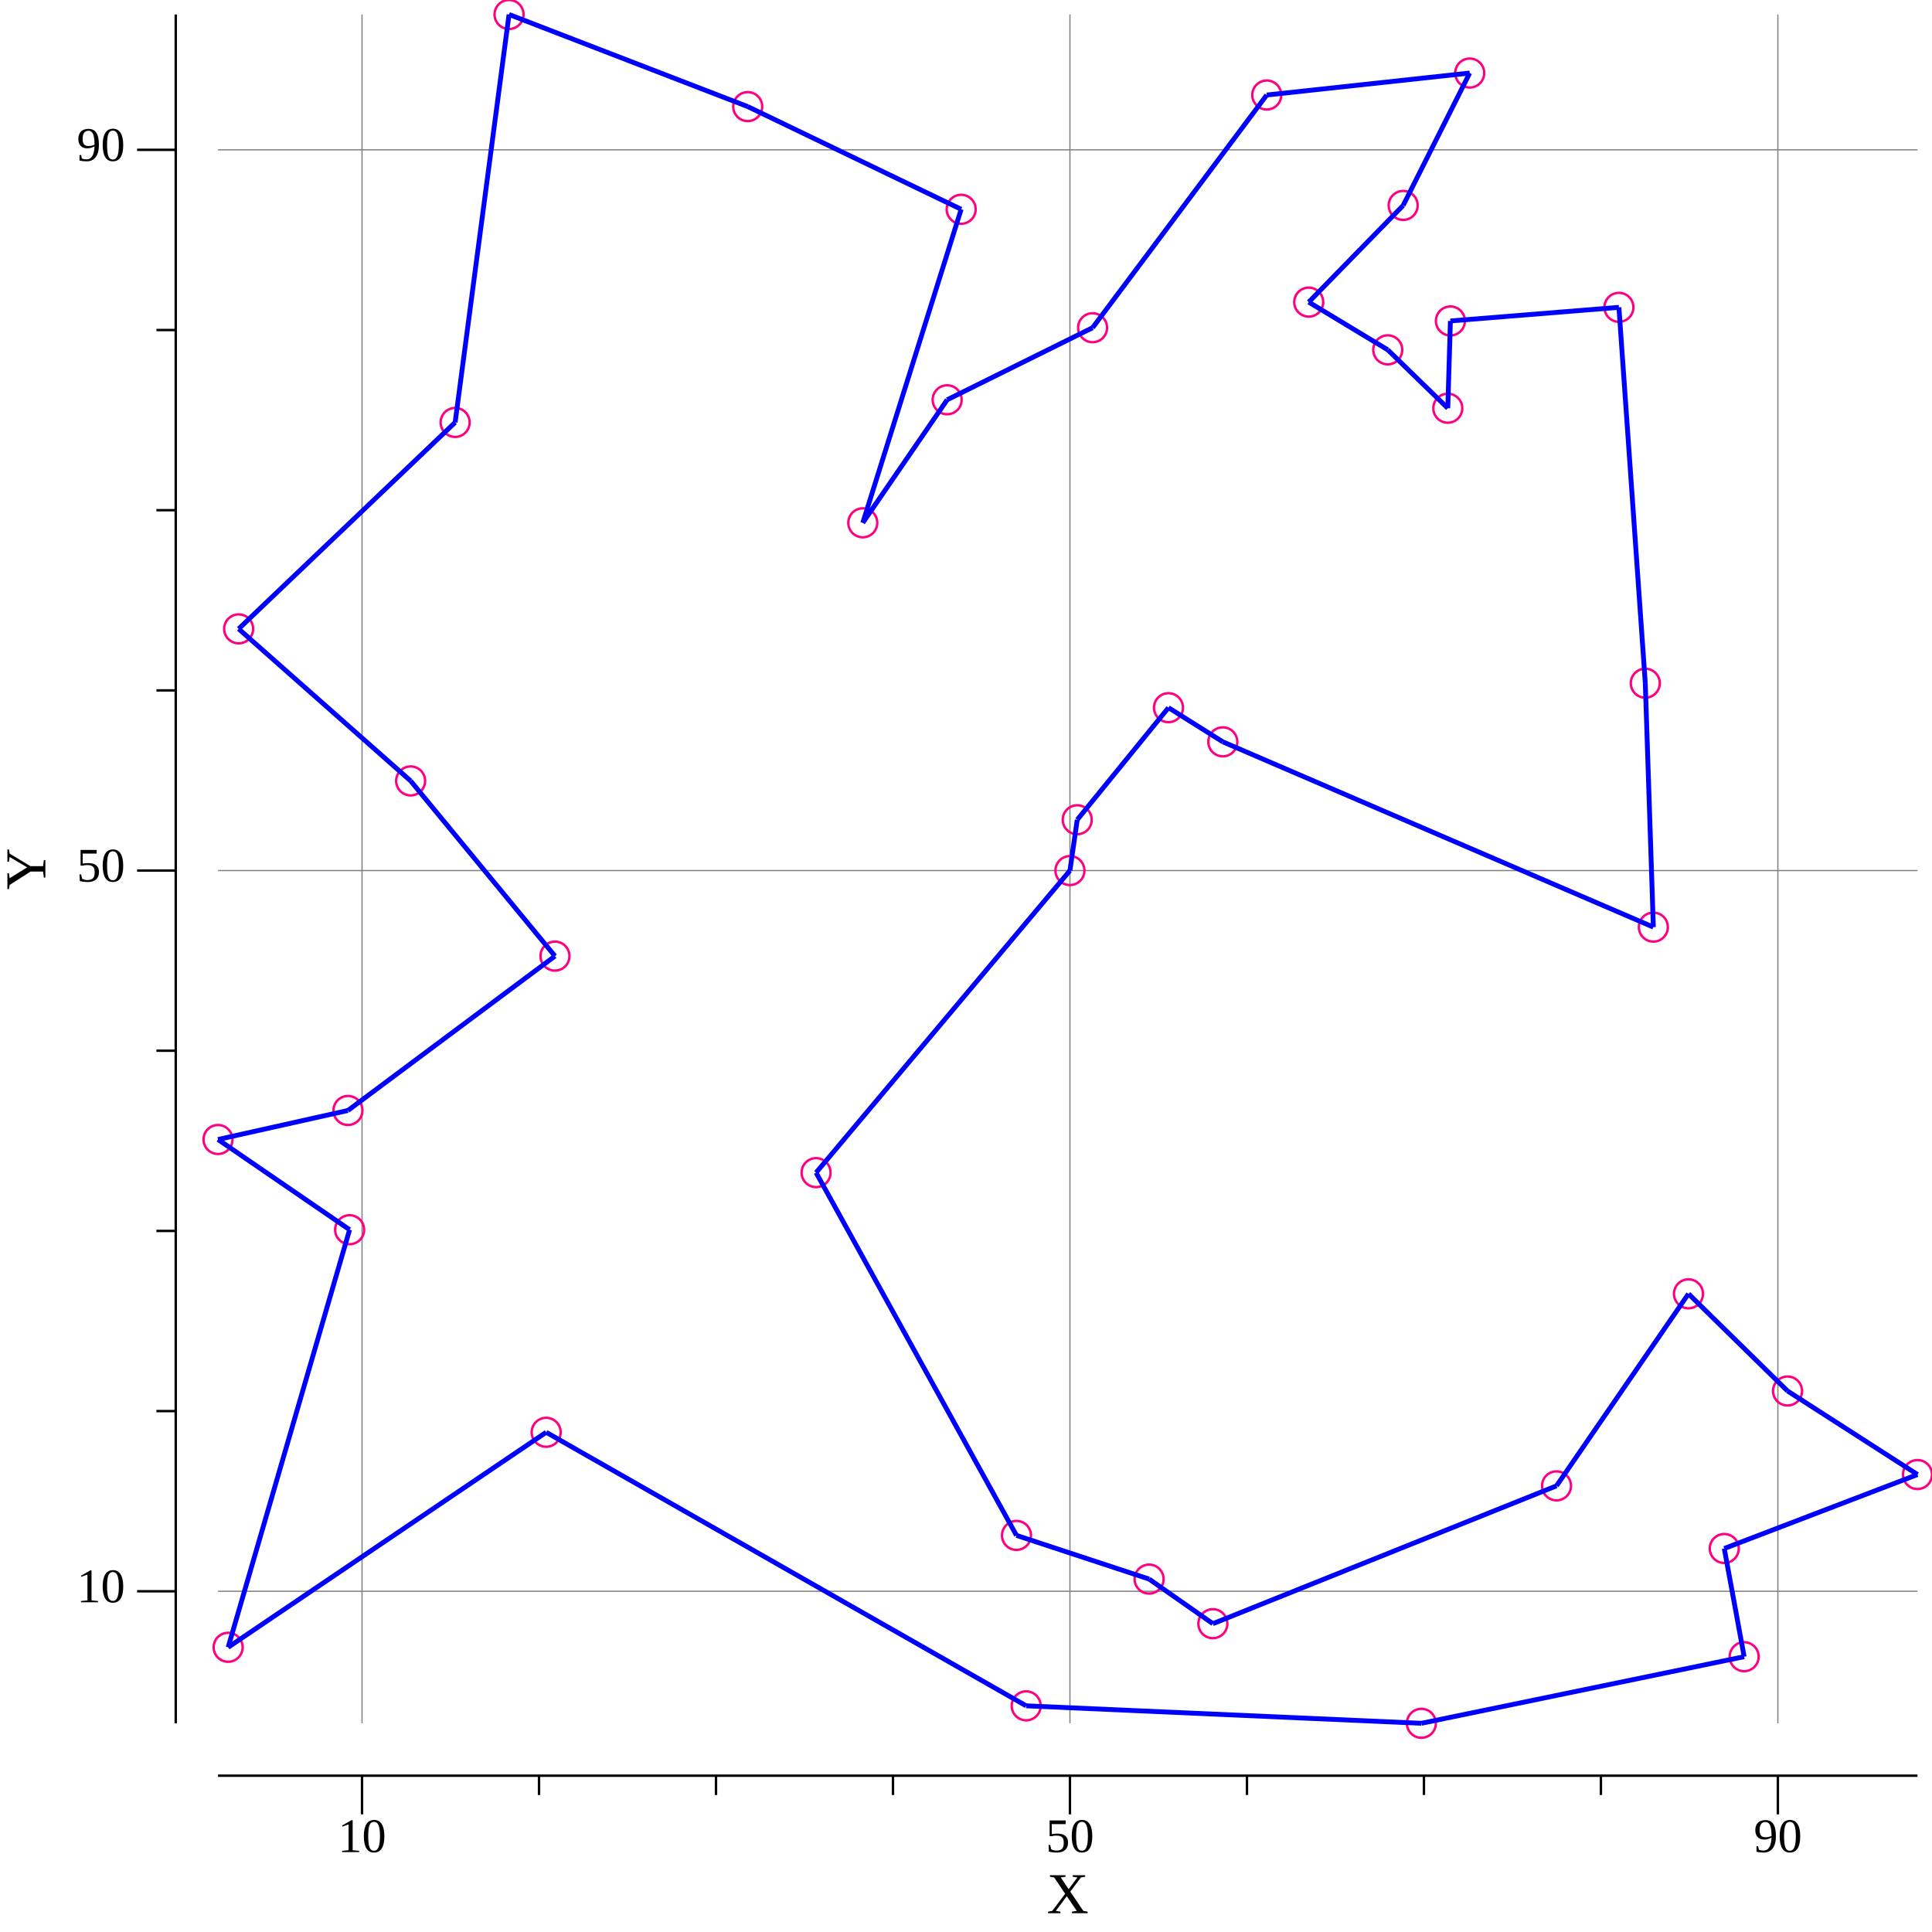
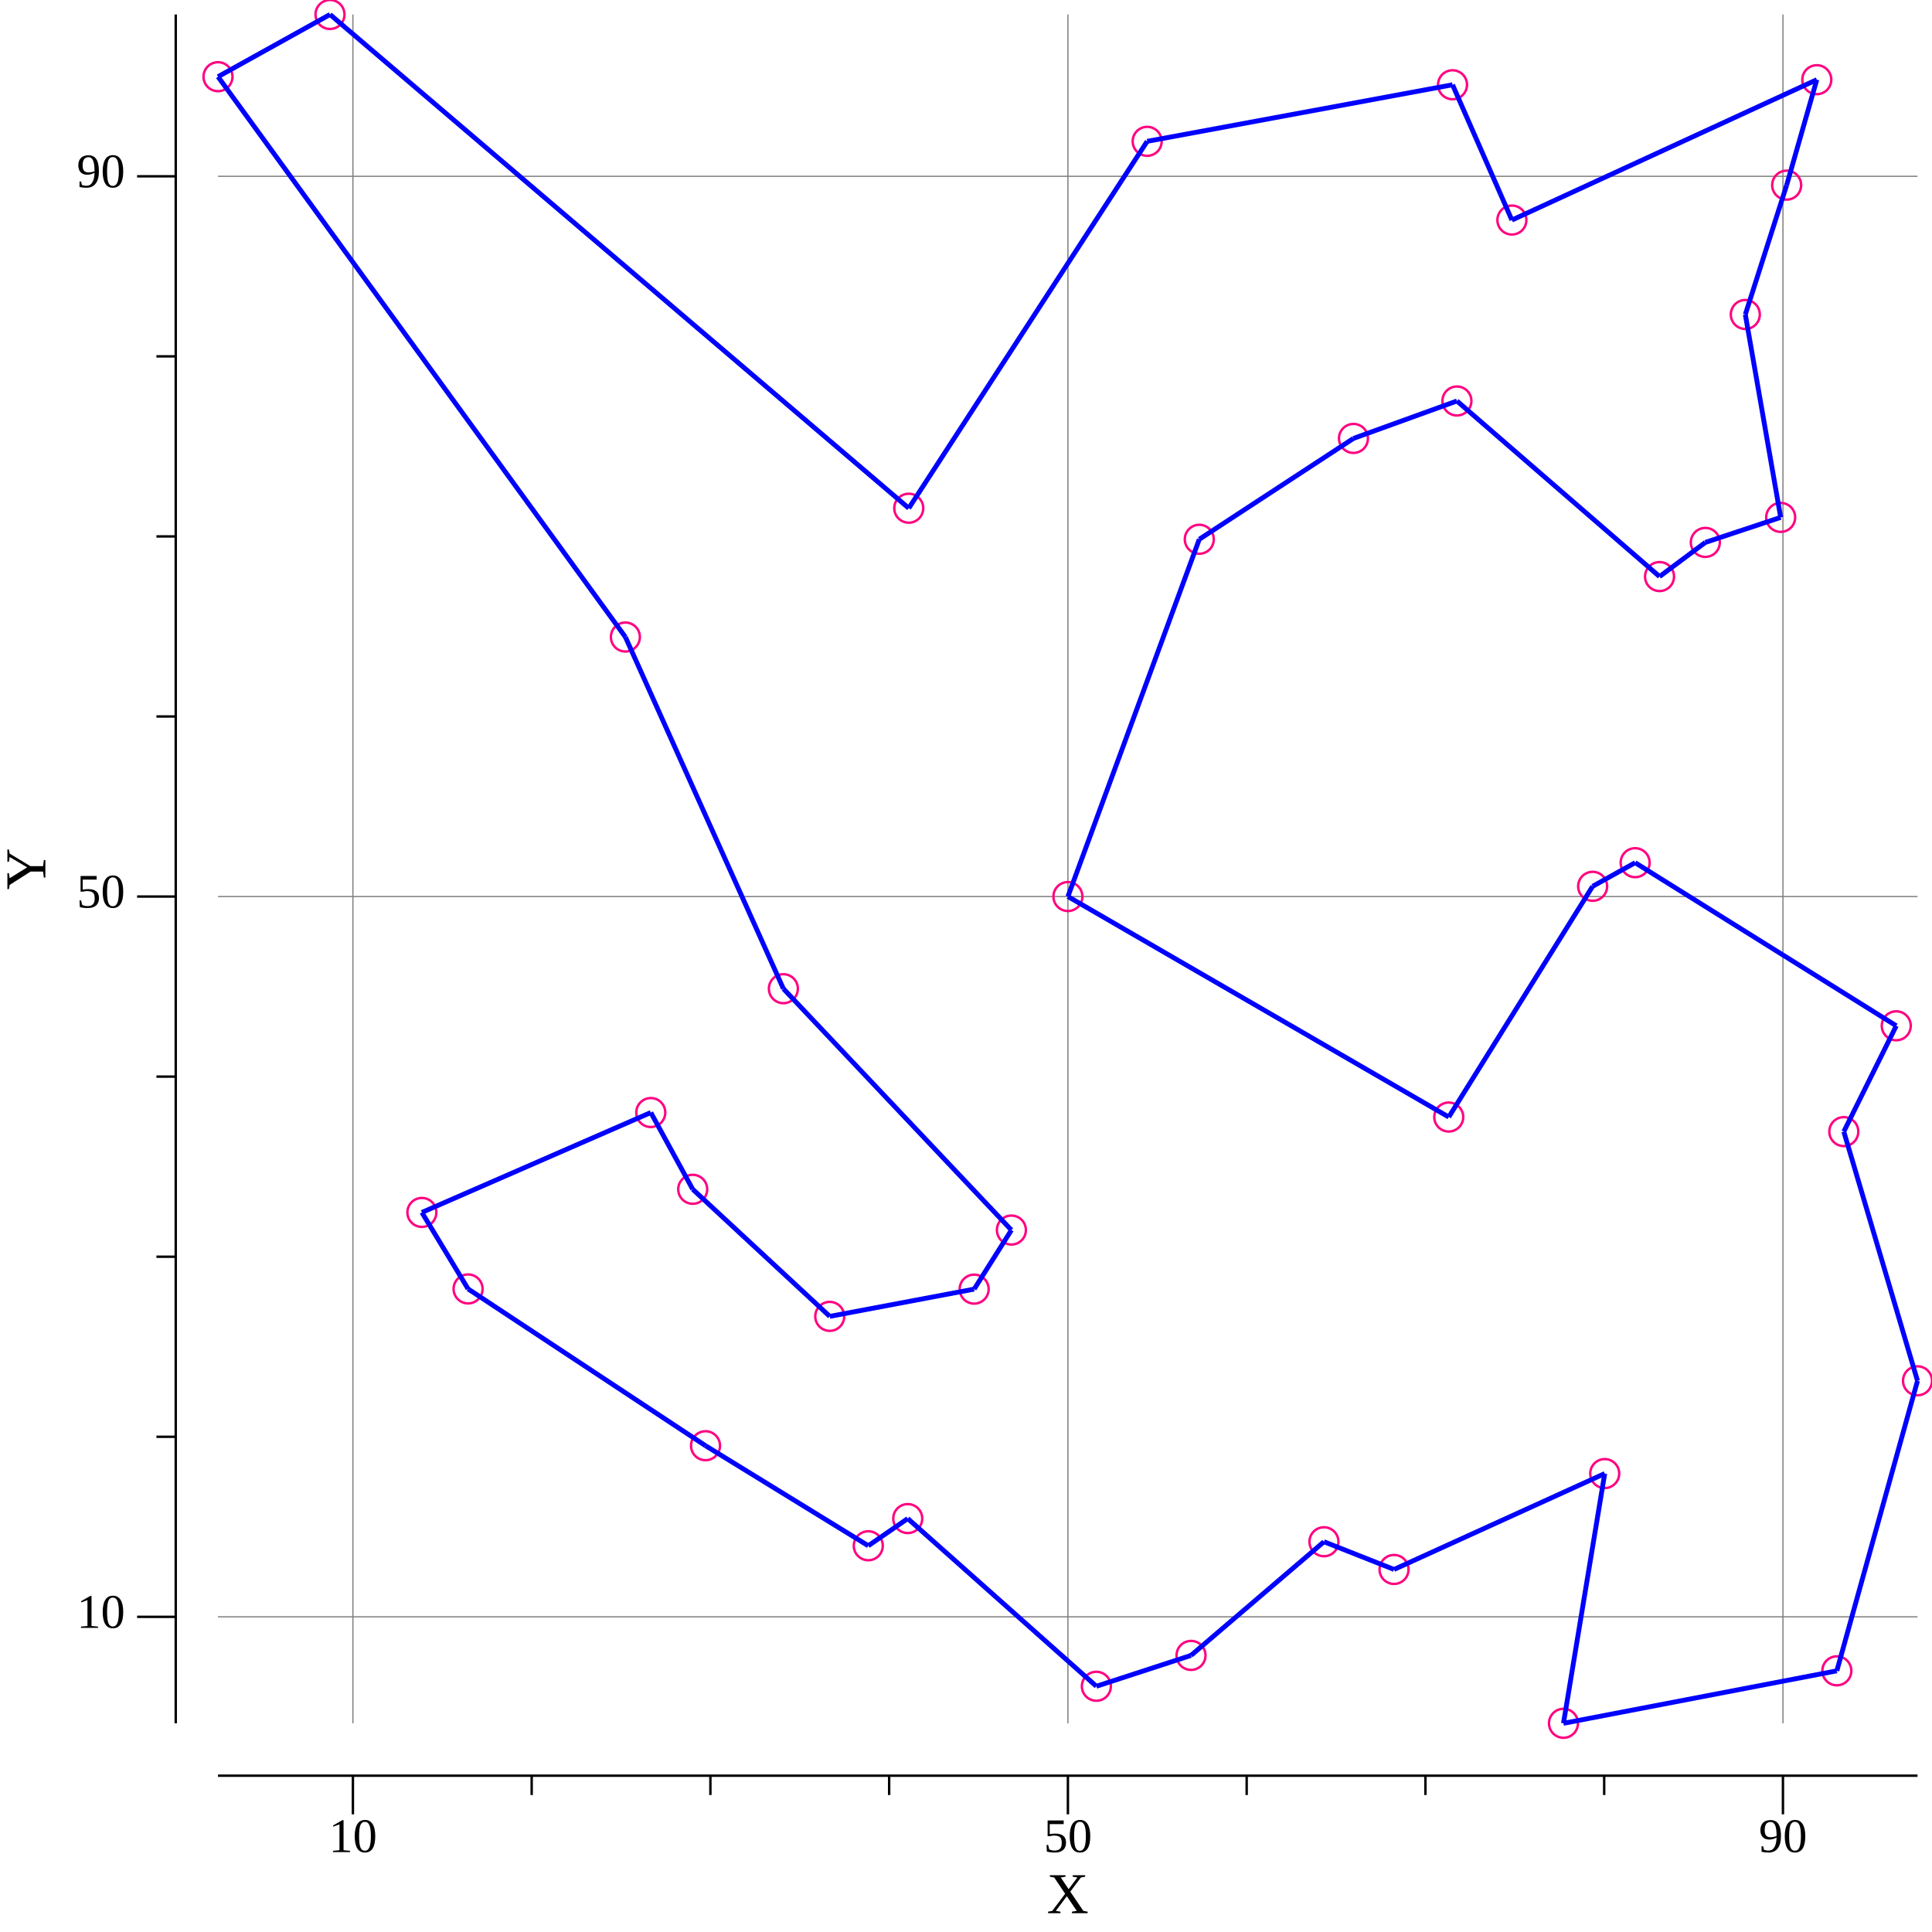
<svg xmlns="http://www.w3.org/2000/svg" width="400pt" height="400pt" viewBox="0 0 400 400">
  <g transform="scale(1, -1) translate(0, -400)">
    <path d="M0,0L400,0L400,400L0,400Z" style="fill:#FFFFFF" />
    <text x="216.73" y="-3.902" transform="scale(1, -1)" style="font-family:Liberation Serif;font-variant:normal;font-weight:normal;font-style:normal;font-size:12px">X</text>
-     <text x="69.954" y="-16.541" transform="scale(1, -1)" style="font-family:Liberation Serif;font-variant:normal;font-weight:normal;font-style:normal;font-size:10px">10</text>
-     <text x="216.52" y="-16.541" transform="scale(1, -1)" style="font-family:Liberation Serif;font-variant:normal;font-weight:normal;font-style:normal;font-size:10px">50</text>
-     <text x="363.09" y="-16.541" transform="scale(1, -1)" style="font-family:Liberation Serif;font-variant:normal;font-weight:normal;font-style:normal;font-size:10px">90</text>
-     <path d="M74.954,24.363L74.954,32.363" style="fill:none;stroke:#000000;stroke-width:0.5" />
-     <path d="M221.52,24.363L221.52,32.363" style="fill:none;stroke:#000000;stroke-width:0.5" />
-     <path d="M368.09,24.363L368.09,32.363" style="fill:none;stroke:#000000;stroke-width:0.5" />
-     <path d="M111.6,28.363L111.6,32.363" style="fill:none;stroke:#000000;stroke-width:0.5" />
-     <path d="M148.24,28.363L148.24,32.363" style="fill:none;stroke:#000000;stroke-width:0.5" />
-     <path d="M184.88,28.363L184.88,32.363" style="fill:none;stroke:#000000;stroke-width:0.5" />
-     <path d="M258.17,28.363L258.17,32.363" style="fill:none;stroke:#000000;stroke-width:0.5" />
-     <path d="M294.81,28.363L294.81,32.363" style="fill:none;stroke:#000000;stroke-width:0.5" />
-     <path d="M331.45,28.363L331.45,32.363" style="fill:none;stroke:#000000;stroke-width:0.5" />
+     <text x="68.066" y="-16.541" transform="scale(1, -1)" style="font-family:Liberation Serif;font-variant:normal;font-weight:normal;font-style:normal;font-size:10px">10</text>
+     <text x="216.1" y="-16.541" transform="scale(1, -1)" style="font-family:Liberation Serif;font-variant:normal;font-weight:normal;font-style:normal;font-size:10px">50</text>
+     <text x="364.14" y="-16.541" transform="scale(1, -1)" style="font-family:Liberation Serif;font-variant:normal;font-weight:normal;font-style:normal;font-size:10px">90</text>
+     <path d="M73.066,24.363L73.066,32.363" style="fill:none;stroke:#000000;stroke-width:0.5" />
+     <path d="M221.1,24.363L221.1,32.363" style="fill:none;stroke:#000000;stroke-width:0.5" />
+     <path d="M369.14,24.363L369.14,32.363" style="fill:none;stroke:#000000;stroke-width:0.5" />
+     <path d="M110.08,28.363L110.08,32.363" style="fill:none;stroke:#000000;stroke-width:0.5" />
+     <path d="M147.08,28.363L147.08,32.363" style="fill:none;stroke:#000000;stroke-width:0.5" />
+     <path d="M184.09,28.363L184.09,32.363" style="fill:none;stroke:#000000;stroke-width:0.5" />
+     <path d="M258.11,28.363L258.11,32.363" style="fill:none;stroke:#000000;stroke-width:0.5" />
+     <path d="M295.12,28.363L295.12,32.363" style="fill:none;stroke:#000000;stroke-width:0.5" />
+     <path d="M332.13,28.363L332.13,32.363" style="fill:none;stroke:#000000;stroke-width:0.5" />
    <path d="M45.135,32.363L397,32.363" style="fill:none;stroke:#000000;stroke-width:0.5" />
    <g transform="rotate(90)">
      <text x="215.77" y="9.387" transform="scale(1, -1)" style="font-family:Liberation Serif;font-variant:normal;font-weight:normal;font-style:normal;font-size:12px">Y</text>
    </g>
-     <text x="15.885" y="-68.259" transform="scale(1, -1)" style="font-family:Liberation Serif;font-variant:normal;font-weight:normal;font-style:normal;font-size:10px">10</text>
-     <text x="15.885" y="-217.48" transform="scale(1, -1)" style="font-family:Liberation Serif;font-variant:normal;font-weight:normal;font-style:normal;font-size:10px">50</text>
-     <text x="15.885" y="-366.69" transform="scale(1, -1)" style="font-family:Liberation Serif;font-variant:normal;font-weight:normal;font-style:normal;font-size:10px">90</text>
-     <path d="M28.385,70.544L36.385,70.544" style="fill:none;stroke:#000000;stroke-width:0.5" />
-     <path d="M28.385,219.76L36.385,219.76" style="fill:none;stroke:#000000;stroke-width:0.5" />
-     <path d="M28.385,368.98L36.385,368.98" style="fill:none;stroke:#000000;stroke-width:0.5" />
-     <path d="M32.385,107.85L36.385,107.85" style="fill:none;stroke:#000000;stroke-width:0.5" />
-     <path d="M32.385,145.15L36.385,145.15" style="fill:none;stroke:#000000;stroke-width:0.5" />
-     <path d="M32.385,182.46L36.385,182.46" style="fill:none;stroke:#000000;stroke-width:0.5" />
-     <path d="M32.385,257.06L36.385,257.06" style="fill:none;stroke:#000000;stroke-width:0.5" />
-     <path d="M32.385,294.37L36.385,294.37" style="fill:none;stroke:#000000;stroke-width:0.5" />
-     <path d="M32.385,331.67L36.385,331.67" style="fill:none;stroke:#000000;stroke-width:0.5" />
+     <text x="15.885" y="-62.966" transform="scale(1, -1)" style="font-family:Liberation Serif;font-variant:normal;font-weight:normal;font-style:normal;font-size:10px">10</text>
+     <text x="15.885" y="-212.09" transform="scale(1, -1)" style="font-family:Liberation Serif;font-variant:normal;font-weight:normal;font-style:normal;font-size:10px">50</text>
+     <text x="15.885" y="-361.22" transform="scale(1, -1)" style="font-family:Liberation Serif;font-variant:normal;font-weight:normal;font-style:normal;font-size:10px">90</text>
+     <path d="M28.385,65.252L36.385,65.252" style="fill:none;stroke:#000000;stroke-width:0.5" />
+     <path d="M28.385,214.38L36.385,214.38" style="fill:none;stroke:#000000;stroke-width:0.5" />
+     <path d="M28.385,363.5L36.385,363.5" style="fill:none;stroke:#000000;stroke-width:0.5" />
+     <path d="M32.385,102.53L36.385,102.53" style="fill:none;stroke:#000000;stroke-width:0.5" />
+     <path d="M32.385,139.81L36.385,139.81" style="fill:none;stroke:#000000;stroke-width:0.5" />
+     <path d="M32.385,177.1L36.385,177.1" style="fill:none;stroke:#000000;stroke-width:0.5" />
+     <path d="M32.385,251.66L36.385,251.66" style="fill:none;stroke:#000000;stroke-width:0.5" />
+     <path d="M32.385,288.94L36.385,288.94" style="fill:none;stroke:#000000;stroke-width:0.5" />
+     <path d="M32.385,326.22L36.385,326.22" style="fill:none;stroke:#000000;stroke-width:0.5" />
    <path d="M36.385,43.209L36.385,397" style="fill:none;stroke:#000000;stroke-width:0.5" />
-     <path d="M74.954,43.209L74.954,397" style="fill:none;stroke:#808080;stroke-width:0.25" />
-     <path d="M221.52,43.209L221.52,397" style="fill:none;stroke:#808080;stroke-width:0.25" />
-     <path d="M368.09,43.209L368.09,397" style="fill:none;stroke:#808080;stroke-width:0.25" />
-     <path d="M45.135,70.544L397,70.544" style="fill:none;stroke:#808080;stroke-width:0.25" />
-     <path d="M45.135,219.76L397,219.76" style="fill:none;stroke:#808080;stroke-width:0.25" />
-     <path d="M45.135,368.98L397,368.98" style="fill:none;stroke:#808080;stroke-width:0.25" />
-     <path d="M224.52,219.76A3,3 0 1 1 218.52,219.76A3,3 0 1 1 224.52,219.76Z" style="fill:none;stroke:#FF0080;stroke-width:0.5" />
-     <path d="M75.039,170.09A3,3 0 1 1 69.039,170.09A3,3 0 1 1 75.039,170.09Z" style="fill:none;stroke:#FF0080;stroke-width:0.5" />
-     <path d="M307.29,384.88A3,3 0 1 1 301.29,384.88A3,3 0 1 1 307.29,384.88Z" style="fill:none;stroke:#FF0080;stroke-width:0.5" />
-     <path d="M199.1,317.23A3,3 0 1 1 193.1,317.23A3,3 0 1 1 199.1,317.23Z" style="fill:none;stroke:#FF0080;stroke-width:0.5" />
-     <path d="M215.46,46.827A3,3 0 1 1 209.46,46.827A3,3 0 1 1 215.46,46.827Z" style="fill:none;stroke:#FF0080;stroke-width:0.5" />
-     <path d="M213.45,82.11A3,3 0 1 1 207.45,82.11A3,3 0 1 1 213.45,82.11Z" style="fill:none;stroke:#FF0080;stroke-width:0.5" />
-     <path d="M364.11,57.001A3,3 0 1 1 358.11,57.001A3,3 0 1 1 364.11,57.001Z" style="fill:none;stroke:#FF0080;stroke-width:0.5" />
-     <path d="M48.135,164.08A3,3 0 1 1 42.135,164.08A3,3 0 1 1 48.135,164.08Z" style="fill:none;stroke:#FF0080;stroke-width:0.5" />
-     <path d="M181.63,291.76A3,3 0 1 1 175.63,291.76A3,3 0 1 1 181.63,291.76Z" style="fill:none;stroke:#FF0080;stroke-width:0.5" />
-     <path d="M256.17,246.41A3,3 0 1 1 250.17,246.41A3,3 0 1 1 256.17,246.41Z" style="fill:none;stroke:#FF0080;stroke-width:0.5" />
-     <path d="M359.99,79.4A3,3 0 1 1 353.99,79.4A3,3 0 1 1 359.99,79.4Z" style="fill:none;stroke:#FF0080;stroke-width:0.5" />
-     <path d="M325.26,92.37A3,3 0 1 1 319.26,92.37A3,3 0 1 1 325.26,92.37Z" style="fill:none;stroke:#FF0080;stroke-width:0.5" />
-     <path d="M202,356.67A3,3 0 1 1 196,356.67A3,3 0 1 1 202,356.67Z" style="fill:none;stroke:#FF0080;stroke-width:0.5" />
-     <path d="M244.92,253.48A3,3 0 1 1 238.92,253.48A3,3 0 1 1 244.92,253.48Z" style="fill:none;stroke:#FF0080;stroke-width:0.5" />
-     <path d="M88.016,238.32A3,3 0 1 1 82.016,238.32A3,3 0 1 1 88.016,238.32Z" style="fill:none;stroke:#FF0080;stroke-width:0.5" />
-     <path d="M345.31,208.05A3,3 0 1 1 339.31,208.05A3,3 0 1 1 345.31,208.05Z" style="fill:none;stroke:#FF0080;stroke-width:0.5" />
-     <path d="M116.08,103.46A3,3 0 1 1 110.08,103.46A3,3 0 1 1 116.08,103.46Z" style="fill:none;stroke:#FF0080;stroke-width:0.5" />
-     <path d="M273.96,337.45A3,3 0 1 1 267.96,337.45A3,3 0 1 1 273.96,337.45Z" style="fill:none;stroke:#FF0080;stroke-width:0.5" />
-     <path d="M171.96,157.22A3,3 0 1 1 165.96,157.22A3,3 0 1 1 171.96,157.22Z" style="fill:none;stroke:#FF0080;stroke-width:0.5" />
-     <path d="M265.27,380.33A3,3 0 1 1 259.27,380.33A3,3 0 1 1 265.27,380.33Z" style="fill:none;stroke:#FF0080;stroke-width:0.5" />
-     <path d="M50.234,58.946A3,3 0 1 1 44.234,58.946A3,3 0 1 1 50.234,58.946Z" style="fill:none;stroke:#FF0080;stroke-width:0.5" />
-     <path d="M352.58,132.13A3,3 0 1 1 346.58,132.13A3,3 0 1 1 352.58,132.13Z" style="fill:none;stroke:#FF0080;stroke-width:0.5" />
-     <path d="M373.09,112.01A3,3 0 1 1 367.09,112.01A3,3 0 1 1 373.09,112.01Z" style="fill:none;stroke:#FF0080;stroke-width:0.5" />
-     <path d="M229.21,332.15A3,3 0 1 1 223.21,332.15A3,3 0 1 1 229.21,332.15Z" style="fill:none;stroke:#FF0080;stroke-width:0.5" />
-     <path d="M117.9,202.05A3,3 0 1 1 111.9,202.05A3,3 0 1 1 117.9,202.05Z" style="fill:none;stroke:#FF0080;stroke-width:0.5" />
-     <path d="M297.28,43.209A3,3 0 1 1 291.28,43.209A3,3 0 1 1 297.28,43.209Z" style="fill:none;stroke:#FF0080;stroke-width:0.5" />
-     <path d="M254.11,63.833A3,3 0 1 1 248.11,63.833A3,3 0 1 1 254.11,63.833Z" style="fill:none;stroke:#FF0080;stroke-width:0.5" />
-     <path d="M302.75,315.48A3,3 0 1 1 296.75,315.48A3,3 0 1 1 302.75,315.48Z" style="fill:none;stroke:#FF0080;stroke-width:0.5" />
-     <path d="M52.409,269.8A3,3 0 1 1 46.409,269.8A3,3 0 1 1 52.409,269.8Z" style="fill:none;stroke:#FF0080;stroke-width:0.5" />
-     <path d="M97.232,312.54A3,3 0 1 1 91.232,312.54A3,3 0 1 1 97.232,312.54Z" style="fill:none;stroke:#FF0080;stroke-width:0.5" />
-     <path d="M400,94.712A3,3 0 1 1 394,94.712A3,3 0 1 1 400,94.712Z" style="fill:none;stroke:#FF0080;stroke-width:0.5" />
-     <path d="M108.39,397A3,3 0 1 1 102.39,397A3,3 0 1 1 108.39,397Z" style="fill:none;stroke:#FF0080;stroke-width:0.5" />
-     <path d="M157.81,377.93A3,3 0 1 1 151.81,377.93A3,3 0 1 1 157.81,377.93Z" style="fill:none;stroke:#FF0080;stroke-width:0.5" />
-     <path d="M75.382,145.4A3,3 0 1 1 69.382,145.4A3,3 0 1 1 75.382,145.4Z" style="fill:none;stroke:#FF0080;stroke-width:0.5" />
-     <path d="M303.29,333.55A3,3 0 1 1 297.29,333.55A3,3 0 1 1 303.29,333.55Z" style="fill:none;stroke:#FF0080;stroke-width:0.5" />
-     <path d="M338.18,336.37A3,3 0 1 1 332.18,336.37A3,3 0 1 1 338.18,336.37Z" style="fill:none;stroke:#FF0080;stroke-width:0.5" />
-     <path d="M293.51,357.47A3,3 0 1 1 287.51,357.47A3,3 0 1 1 293.51,357.47Z" style="fill:none;stroke:#FF0080;stroke-width:0.5" />
-     <path d="M226.03,230.28A3,3 0 1 1 220.03,230.28A3,3 0 1 1 226.03,230.28Z" style="fill:none;stroke:#FF0080;stroke-width:0.5" />
-     <path d="M343.64,258.55A3,3 0 1 1 337.64,258.55A3,3 0 1 1 343.64,258.55Z" style="fill:none;stroke:#FF0080;stroke-width:0.5" />
-     <path d="M240.91,73.068A3,3 0 1 1 234.91,73.068A3,3 0 1 1 240.91,73.068Z" style="fill:none;stroke:#FF0080;stroke-width:0.5" />
-     <path d="M290.32,327.57A3,3 0 1 1 284.32,327.57A3,3 0 1 1 290.32,327.57Z" style="fill:none;stroke:#FF0080;stroke-width:0.5" />
-     <path d="M221.52,219.76L168.96,157.22" style="fill:none;stroke:#0000FF" />
-     <path d="M168.96,157.22L210.45,82.11" style="fill:none;stroke:#0000FF" />
-     <path d="M210.45,82.11L237.91,73.068" style="fill:none;stroke:#0000FF" />
-     <path d="M237.91,73.068L251.11,63.833" style="fill:none;stroke:#0000FF" />
-     <path d="M251.11,63.833L322.26,92.37" style="fill:none;stroke:#0000FF" />
-     <path d="M322.26,92.37L349.58,132.13" style="fill:none;stroke:#0000FF" />
-     <path d="M349.58,132.13L370.09,112.01" style="fill:none;stroke:#0000FF" />
-     <path d="M370.09,112.01L397,94.712" style="fill:none;stroke:#0000FF" />
-     <path d="M397,94.712L356.99,79.4" style="fill:none;stroke:#0000FF" />
-     <path d="M356.99,79.4L361.11,57.001" style="fill:none;stroke:#0000FF" />
-     <path d="M361.11,57.001L294.28,43.209" style="fill:none;stroke:#0000FF" />
-     <path d="M294.28,43.209L212.46,46.827" style="fill:none;stroke:#0000FF" />
-     <path d="M212.46,46.827L113.08,103.46" style="fill:none;stroke:#0000FF" />
-     <path d="M113.08,103.46L47.234,58.946" style="fill:none;stroke:#0000FF" />
-     <path d="M47.234,58.946L72.382,145.4" style="fill:none;stroke:#0000FF" />
-     <path d="M72.382,145.4L45.135,164.08" style="fill:none;stroke:#0000FF" />
-     <path d="M45.135,164.08L72.039,170.09" style="fill:none;stroke:#0000FF" />
-     <path d="M72.039,170.09L114.9,202.05" style="fill:none;stroke:#0000FF" />
-     <path d="M114.9,202.05L85.016,238.32" style="fill:none;stroke:#0000FF" />
-     <path d="M85.016,238.32L49.409,269.8" style="fill:none;stroke:#0000FF" />
-     <path d="M49.409,269.8L94.232,312.54" style="fill:none;stroke:#0000FF" />
-     <path d="M94.232,312.54L105.39,397" style="fill:none;stroke:#0000FF" />
-     <path d="M105.39,397L154.81,377.93" style="fill:none;stroke:#0000FF" />
-     <path d="M154.81,377.93L199,356.67" style="fill:none;stroke:#0000FF" />
-     <path d="M199,356.67L178.63,291.76" style="fill:none;stroke:#0000FF" />
-     <path d="M178.63,291.76L196.1,317.23" style="fill:none;stroke:#0000FF" />
-     <path d="M196.1,317.23L226.21,332.15" style="fill:none;stroke:#0000FF" />
-     <path d="M226.21,332.15L262.27,380.33" style="fill:none;stroke:#0000FF" />
-     <path d="M262.27,380.33L304.29,384.88" style="fill:none;stroke:#0000FF" />
-     <path d="M304.29,384.88L290.51,357.47" style="fill:none;stroke:#0000FF" />
-     <path d="M290.51,357.47L270.96,337.45" style="fill:none;stroke:#0000FF" />
-     <path d="M270.96,337.45L287.32,327.57" style="fill:none;stroke:#0000FF" />
-     <path d="M287.32,327.57L299.75,315.48" style="fill:none;stroke:#0000FF" />
-     <path d="M299.75,315.48L300.29,333.55" style="fill:none;stroke:#0000FF" />
-     <path d="M300.29,333.55L335.18,336.37" style="fill:none;stroke:#0000FF" />
-     <path d="M335.18,336.37L340.64,258.55" style="fill:none;stroke:#0000FF" />
-     <path d="M340.64,258.55L342.31,208.05" style="fill:none;stroke:#0000FF" />
-     <path d="M342.31,208.05L253.17,246.41" style="fill:none;stroke:#0000FF" />
-     <path d="M253.17,246.41L241.92,253.48" style="fill:none;stroke:#0000FF" />
-     <path d="M241.92,253.48L223.03,230.28" style="fill:none;stroke:#0000FF" />
-     <path d="M223.03,230.28L221.52,219.76" style="fill:none;stroke:#0000FF" />
+     <path d="M73.066,43.209L73.066,397" style="fill:none;stroke:#808080;stroke-width:0.25" />
+     <path d="M221.1,43.209L221.1,397" style="fill:none;stroke:#808080;stroke-width:0.25" />
+     <path d="M369.14,43.209L369.14,397" style="fill:none;stroke:#808080;stroke-width:0.25" />
+     <path d="M45.135,65.252L397,65.252" style="fill:none;stroke:#808080;stroke-width:0.25" />
+     <path d="M45.135,214.38L397,214.38" style="fill:none;stroke:#808080;stroke-width:0.25" />
+     <path d="M45.135,363.5L397,363.5" style="fill:none;stroke:#808080;stroke-width:0.25" />
+     <path d="M224.1,214.38A3,3 0 1 1 218.1,214.38A3,3 0 1 1 224.1,214.38Z" style="fill:none;stroke:#FF0080;stroke-width:0.5" />
+     <path d="M277.11,80.799A3,3 0 1 1 271.11,80.799A3,3 0 1 1 277.11,80.799Z" style="fill:none;stroke:#FF0080;stroke-width:0.5" />
+     <path d="M149.07,100.68A3,3 0 1 1 143.07,100.68A3,3 0 1 1 149.07,100.68Z" style="fill:none;stroke:#FF0080;stroke-width:0.5" />
+     <path d="M137.74,169.66A3,3 0 1 1 131.74,169.66A3,3 0 1 1 137.74,169.66Z" style="fill:none;stroke:#FF0080;stroke-width:0.5" />
+     <path d="M48.135,384.12A3,3 0 1 1 42.135,384.12A3,3 0 1 1 48.135,384.12Z" style="fill:none;stroke:#FF0080;stroke-width:0.5" />
+     <path d="M341.54,221.39A3,3 0 1 1 335.54,221.39A3,3 0 1 1 341.54,221.39Z" style="fill:none;stroke:#FF0080;stroke-width:0.5" />
+     <path d="M191.15,294.78A3,3 0 1 1 185.15,294.78A3,3 0 1 1 191.15,294.78Z" style="fill:none;stroke:#FF0080;stroke-width:0.5" />
+     <path d="M302.95,168.73A3,3 0 1 1 296.95,168.73A3,3 0 1 1 302.95,168.73Z" style="fill:none;stroke:#FF0080;stroke-width:0.5" />
+     <path d="M71.324,397A3,3 0 1 1 65.324,397A3,3 0 1 1 71.324,397Z" style="fill:none;stroke:#FF0080;stroke-width:0.5" />
+     <path d="M99.912,133.14A3,3 0 1 1 93.912,133.14A3,3 0 1 1 99.912,133.14Z" style="fill:none;stroke:#FF0080;stroke-width:0.5" />
+     <path d="M212.4,145.33A3,3 0 1 1 206.4,145.33A3,3 0 1 1 212.4,145.33Z" style="fill:none;stroke:#FF0080;stroke-width:0.5" />
+     <path d="M326.7,43.209A3,3 0 1 1 320.7,43.209A3,3 0 1 1 326.7,43.209Z" style="fill:none;stroke:#FF0080;stroke-width:0.5" />
+     <path d="M146.42,153.77A3,3 0 1 1 140.42,153.77A3,3 0 1 1 146.42,153.77Z" style="fill:none;stroke:#FF0080;stroke-width:0.5" />
+     <path d="M304.64,316.98A3,3 0 1 1 298.64,316.98A3,3 0 1 1 304.64,316.98Z" style="fill:none;stroke:#FF0080;stroke-width:0.5" />
+     <path d="M229.99,50.877A3,3 0 1 1 223.99,50.877A3,3 0 1 1 229.99,50.877Z" style="fill:none;stroke:#FF0080;stroke-width:0.5" />
+     <path d="M356.07,287.7A3,3 0 1 1 350.07,287.7A3,3 0 1 1 356.07,287.7Z" style="fill:none;stroke:#FF0080;stroke-width:0.5" />
+     <path d="M165.19,195.3A3,3 0 1 1 159.19,195.3A3,3 0 1 1 165.19,195.3Z" style="fill:none;stroke:#FF0080;stroke-width:0.5" />
+     <path d="M249.59,57.266A3,3 0 1 1 243.59,57.266A3,3 0 1 1 249.59,57.266Z" style="fill:none;stroke:#FF0080;stroke-width:0.5" />
+     <path d="M291.62,75.063A3,3 0 1 1 285.62,75.063A3,3 0 1 1 291.62,75.063Z" style="fill:none;stroke:#FF0080;stroke-width:0.5" />
+     <path d="M190.94,85.596A3,3 0 1 1 184.94,85.596A3,3 0 1 1 190.94,85.596Z" style="fill:none;stroke:#FF0080;stroke-width:0.5" />
+     <path d="M371.67,292.88A3,3 0 1 1 365.67,292.88A3,3 0 1 1 371.67,292.88Z" style="fill:none;stroke:#FF0080;stroke-width:0.5" />
+     <path d="M204.69,133.1A3,3 0 1 1 198.69,133.1A3,3 0 1 1 204.69,133.1Z" style="fill:none;stroke:#FF0080;stroke-width:0.5" />
+     <path d="M335.24,94.912A3,3 0 1 1 329.24,94.912A3,3 0 1 1 335.24,94.912Z" style="fill:none;stroke:#FF0080;stroke-width:0.5" />
+     <path d="M316.02,354.44A3,3 0 1 1 310.02,354.44A3,3 0 1 1 316.02,354.44Z" style="fill:none;stroke:#FF0080;stroke-width:0.5" />
+     <path d="M383.3,54.076A3,3 0 1 1 377.3,54.076A3,3 0 1 1 383.3,54.076Z" style="fill:none;stroke:#FF0080;stroke-width:0.5" />
+     <path d="M182.77,79.968A3,3 0 1 1 176.77,79.968A3,3 0 1 1 182.77,79.968Z" style="fill:none;stroke:#FF0080;stroke-width:0.5" />
+     <path d="M240.51,370.74A3,3 0 1 1 234.51,370.74A3,3 0 1 1 240.51,370.74Z" style="fill:none;stroke:#FF0080;stroke-width:0.5" />
+     <path d="M332.74,216.5A3,3 0 1 1 326.74,216.5A3,3 0 1 1 332.74,216.5Z" style="fill:none;stroke:#FF0080;stroke-width:0.5" />
+     <path d="M251.3,288.35A3,3 0 1 1 245.3,288.35A3,3 0 1 1 251.3,288.35Z" style="fill:none;stroke:#FF0080;stroke-width:0.5" />
+     <path d="M90.344,148.98A3,3 0 1 1 84.344,148.98A3,3 0 1 1 90.344,148.98Z" style="fill:none;stroke:#FF0080;stroke-width:0.5" />
+     <path d="M379.15,383.5A3,3 0 1 1 373.15,383.5A3,3 0 1 1 379.15,383.5Z" style="fill:none;stroke:#FF0080;stroke-width:0.5" />
+     <path d="M395.6,187.62A3,3 0 1 1 389.6,187.62A3,3 0 1 1 395.6,187.62Z" style="fill:none;stroke:#FF0080;stroke-width:0.5" />
+     <path d="M364.35,334.89A3,3 0 1 1 358.35,334.89A3,3 0 1 1 364.35,334.89Z" style="fill:none;stroke:#FF0080;stroke-width:0.5" />
+     <path d="M346.59,280.63A3,3 0 1 1 340.59,280.63A3,3 0 1 1 346.59,280.63Z" style="fill:none;stroke:#FF0080;stroke-width:0.5" />
+     <path d="M384.74,165.71A3,3 0 1 1 378.74,165.71A3,3 0 1 1 384.74,165.71Z" style="fill:none;stroke:#FF0080;stroke-width:0.5" />
+     <path d="M400,114.12A3,3 0 1 1 394,114.12A3,3 0 1 1 400,114.12Z" style="fill:none;stroke:#FF0080;stroke-width:0.5" />
+     <path d="M303.73,382.45A3,3 0 1 1 297.73,382.45A3,3 0 1 1 303.73,382.45Z" style="fill:none;stroke:#FF0080;stroke-width:0.5" />
+     <path d="M174.79,127.46A3,3 0 1 1 168.79,127.46A3,3 0 1 1 174.79,127.46Z" style="fill:none;stroke:#FF0080;stroke-width:0.5" />
+     <path d="M283.22,309.23A3,3 0 1 1 277.22,309.23A3,3 0 1 1 283.22,309.23Z" style="fill:none;stroke:#FF0080;stroke-width:0.5" />
+     <path d="M132.48,268.11A3,3 0 1 1 126.48,268.11A3,3 0 1 1 132.48,268.11Z" style="fill:none;stroke:#FF0080;stroke-width:0.5" />
+     <path d="M372.91,361.67A3,3 0 1 1 366.91,361.67A3,3 0 1 1 372.91,361.67Z" style="fill:none;stroke:#FF0080;stroke-width:0.5" />
+     <path d="M221.1,214.38L248.3,288.35" style="fill:none;stroke:#0000FF" />
+     <path d="M248.3,288.35L280.22,309.23" style="fill:none;stroke:#0000FF" />
+     <path d="M280.22,309.23L301.64,316.98" style="fill:none;stroke:#0000FF" />
+     <path d="M301.64,316.98L343.59,280.63" style="fill:none;stroke:#0000FF" />
+     <path d="M343.59,280.63L353.07,287.7" style="fill:none;stroke:#0000FF" />
+     <path d="M353.07,287.7L368.67,292.88" style="fill:none;stroke:#0000FF" />
+     <path d="M368.67,292.88L361.35,334.89" style="fill:none;stroke:#0000FF" />
+     <path d="M361.35,334.89L369.91,361.67" style="fill:none;stroke:#0000FF" />
+     <path d="M369.91,361.67L376.15,383.5" style="fill:none;stroke:#0000FF" />
+     <path d="M376.15,383.5L313.02,354.44" style="fill:none;stroke:#0000FF" />
+     <path d="M313.02,354.44L300.73,382.45" style="fill:none;stroke:#0000FF" />
+     <path d="M300.73,382.45L237.51,370.74" style="fill:none;stroke:#0000FF" />
+     <path d="M237.51,370.74L188.15,294.78" style="fill:none;stroke:#0000FF" />
+     <path d="M188.15,294.78L68.324,397" style="fill:none;stroke:#0000FF" />
+     <path d="M68.324,397L45.135,384.12" style="fill:none;stroke:#0000FF" />
+     <path d="M45.135,384.12L129.48,268.11" style="fill:none;stroke:#0000FF" />
+     <path d="M129.48,268.11L162.19,195.3" style="fill:none;stroke:#0000FF" />
+     <path d="M162.19,195.3L209.4,145.33" style="fill:none;stroke:#0000FF" />
+     <path d="M209.4,145.33L201.69,133.1" style="fill:none;stroke:#0000FF" />
+     <path d="M201.69,133.1L171.79,127.46" style="fill:none;stroke:#0000FF" />
+     <path d="M171.79,127.46L143.42,153.77" style="fill:none;stroke:#0000FF" />
+     <path d="M143.42,153.77L134.74,169.66" style="fill:none;stroke:#0000FF" />
+     <path d="M134.74,169.66L87.344,148.98" style="fill:none;stroke:#0000FF" />
+     <path d="M87.344,148.98L96.912,133.14" style="fill:none;stroke:#0000FF" />
+     <path d="M96.912,133.14L146.07,100.68" style="fill:none;stroke:#0000FF" />
+     <path d="M146.07,100.68L179.77,79.968" style="fill:none;stroke:#0000FF" />
+     <path d="M179.77,79.968L187.94,85.596" style="fill:none;stroke:#0000FF" />
+     <path d="M187.94,85.596L226.99,50.877" style="fill:none;stroke:#0000FF" />
+     <path d="M226.99,50.877L246.59,57.266" style="fill:none;stroke:#0000FF" />
+     <path d="M246.59,57.266L274.11,80.799" style="fill:none;stroke:#0000FF" />
+     <path d="M274.11,80.799L288.62,75.063" style="fill:none;stroke:#0000FF" />
+     <path d="M288.62,75.063L332.24,94.912" style="fill:none;stroke:#0000FF" />
+     <path d="M332.24,94.912L323.7,43.209" style="fill:none;stroke:#0000FF" />
+     <path d="M323.7,43.209L380.3,54.076" style="fill:none;stroke:#0000FF" />
+     <path d="M380.3,54.076L397,114.12" style="fill:none;stroke:#0000FF" />
+     <path d="M397,114.12L381.74,165.71" style="fill:none;stroke:#0000FF" />
+     <path d="M381.74,165.71L392.6,187.62" style="fill:none;stroke:#0000FF" />
+     <path d="M392.6,187.62L338.54,221.39" style="fill:none;stroke:#0000FF" />
+     <path d="M338.54,221.39L329.74,216.5" style="fill:none;stroke:#0000FF" />
+     <path d="M329.74,216.5L299.95,168.73" style="fill:none;stroke:#0000FF" />
+     <path d="M299.95,168.73L221.1,214.38" style="fill:none;stroke:#0000FF" />
  </g>
</svg>
